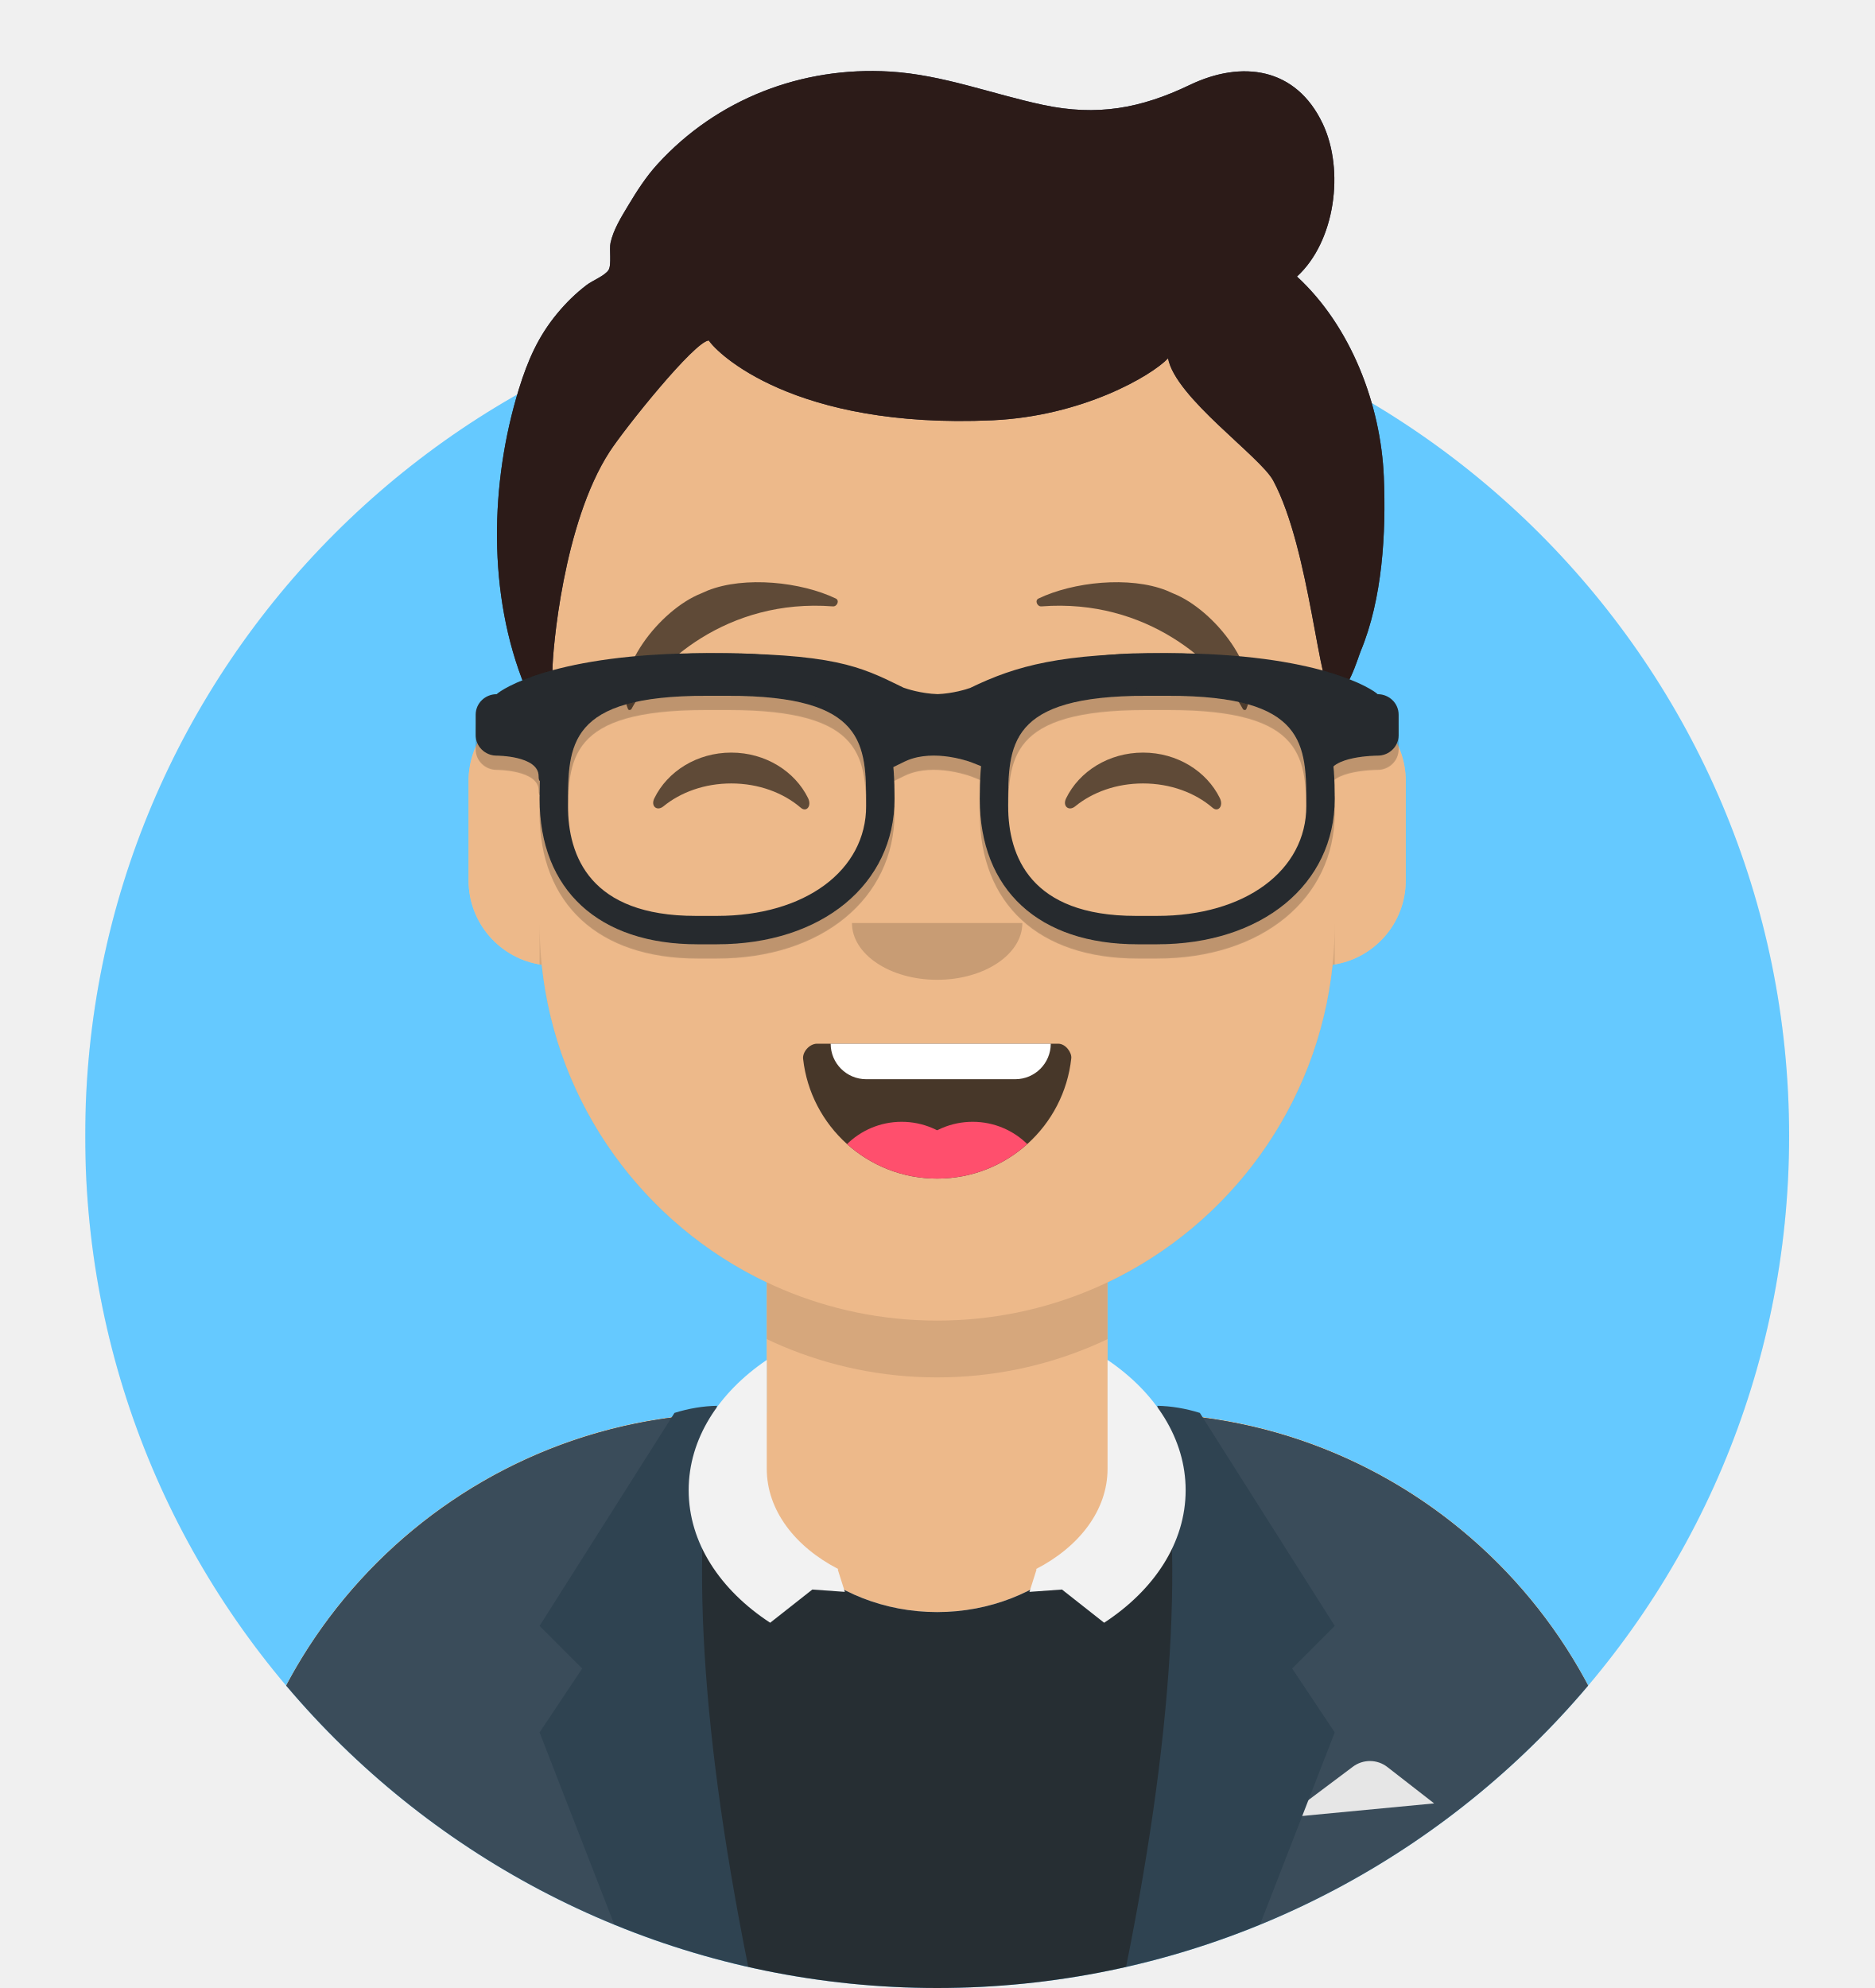
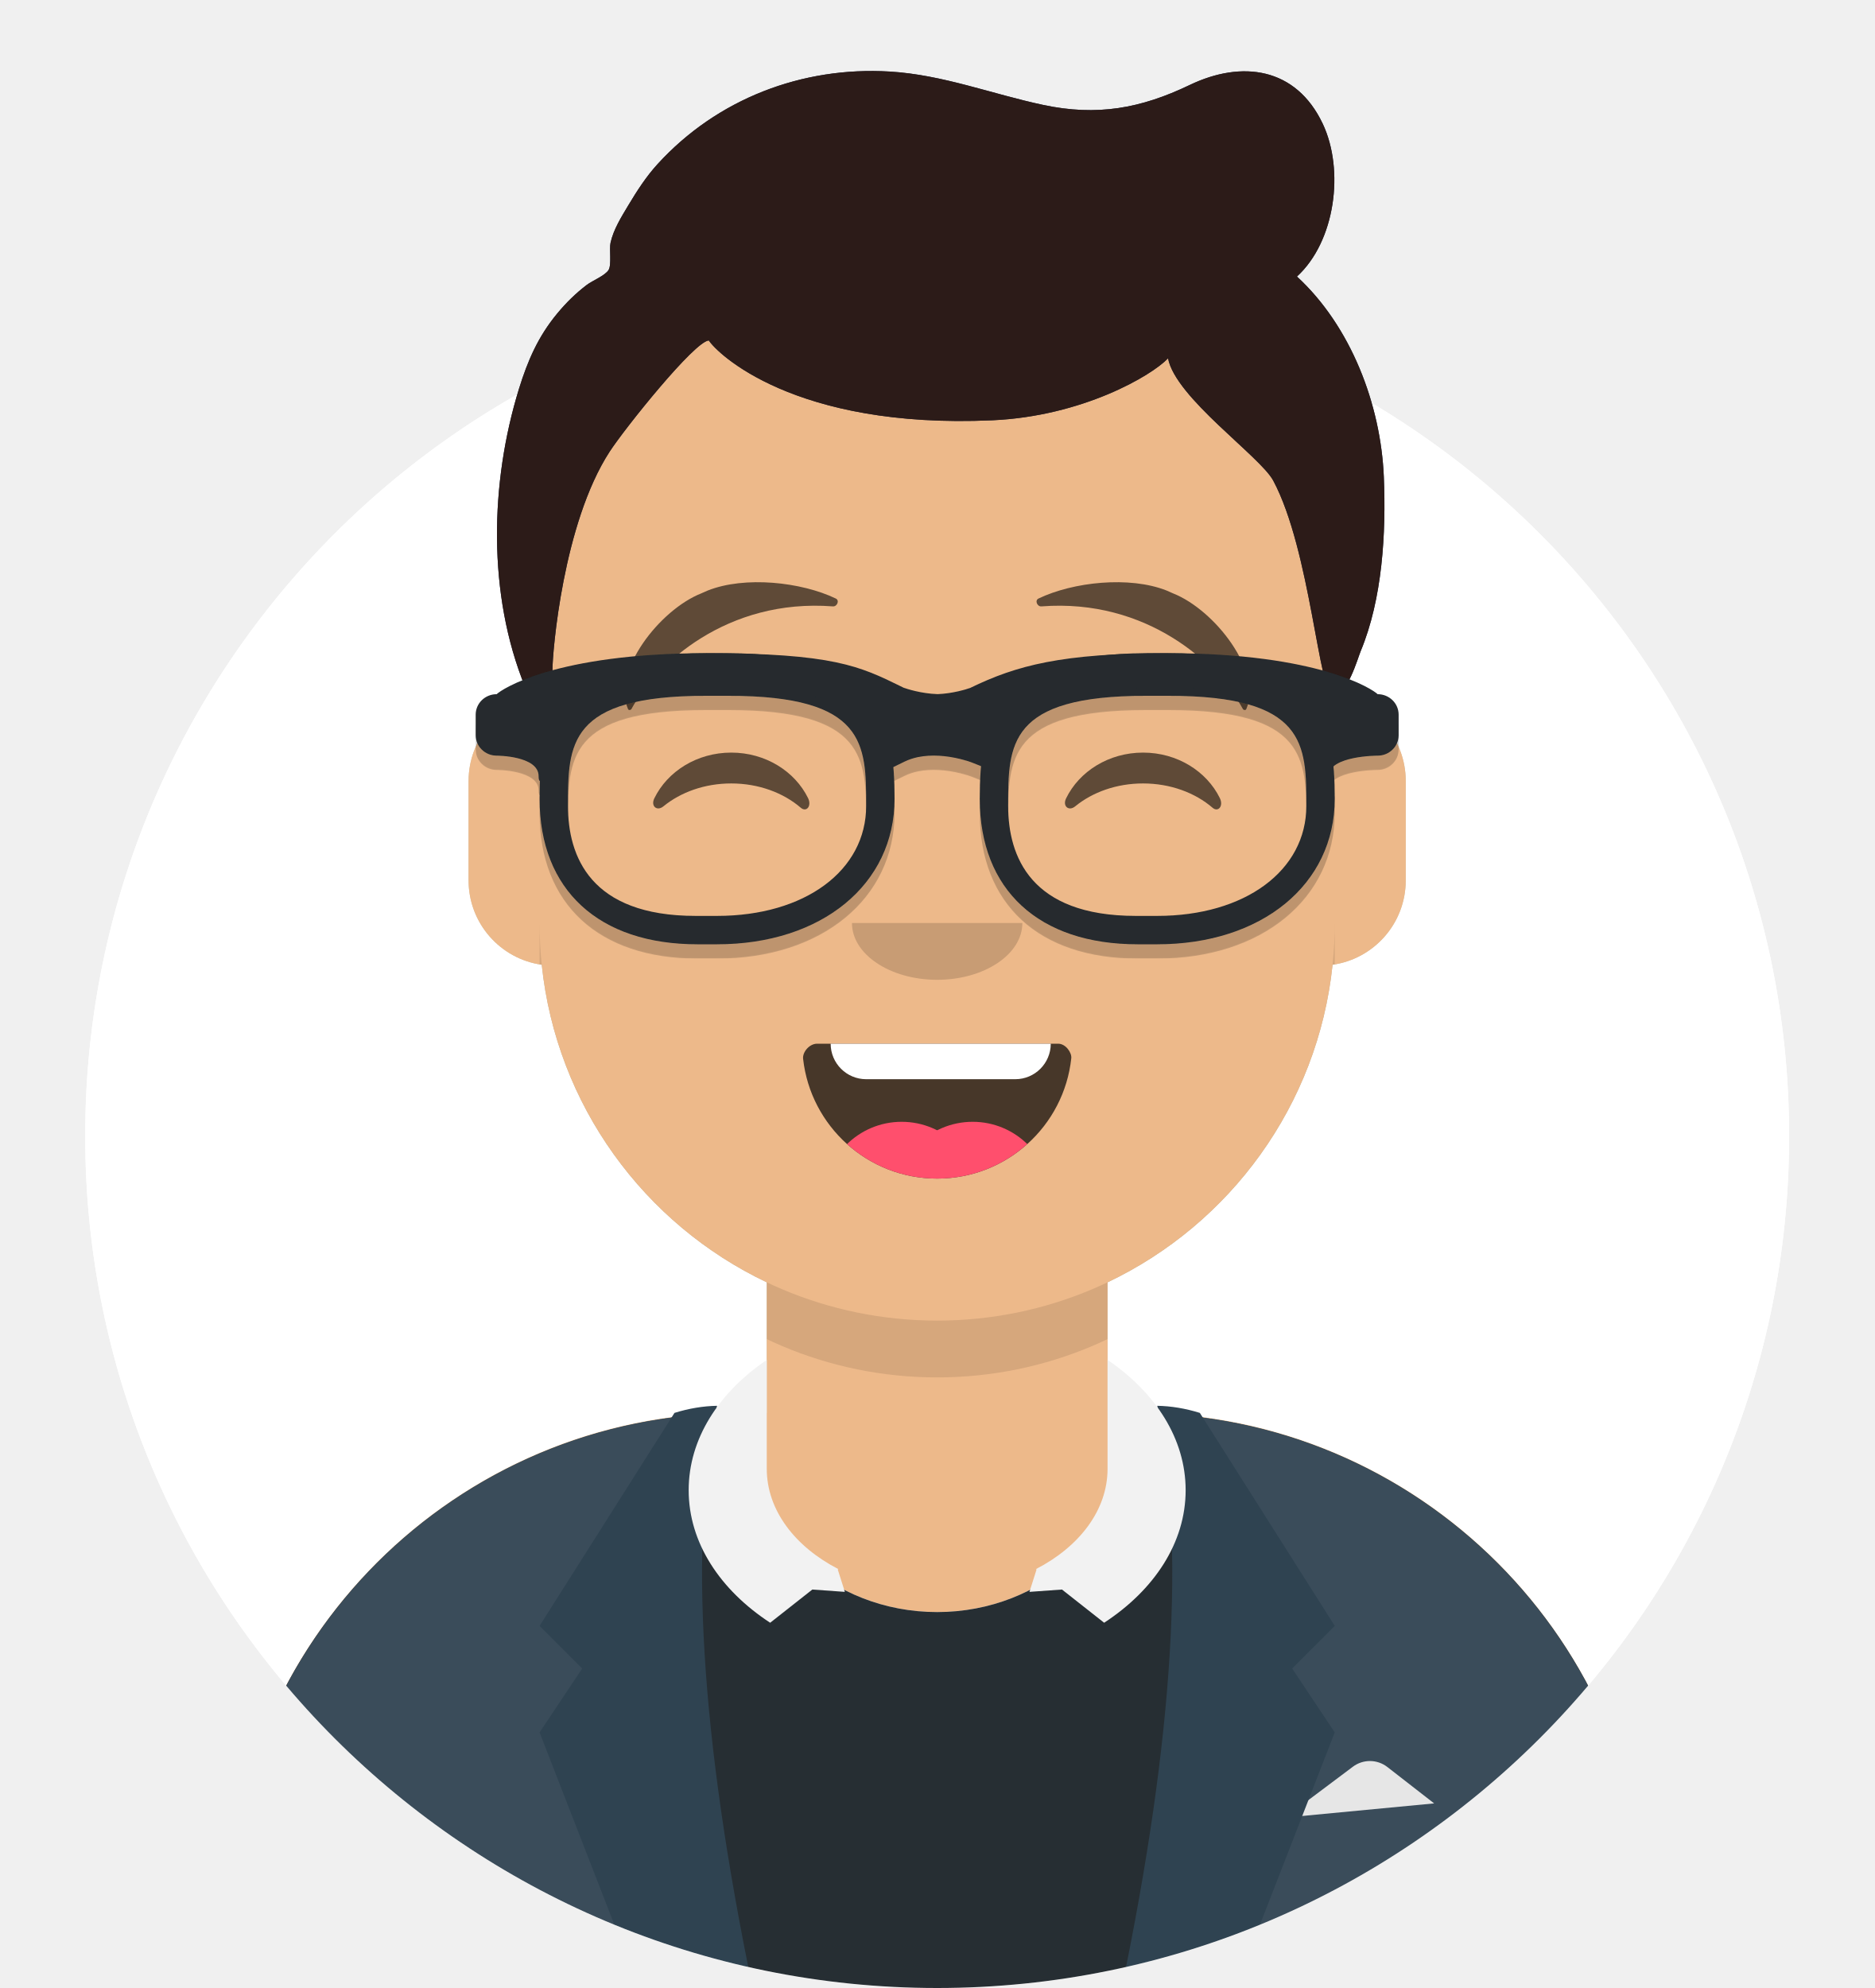
- <svg xmlns="http://www.w3.org/2000/svg" xmlns:xlink="http://www.w3.org/1999/xlink" width="264px" height="280px" viewBox="0 0 264 280" version="1.1">
-   <defs>
+ <svg xmlns="http://www.w3.org/2000/svg" xmlns:xlink="http://www.w3.org/1999/xlink" width="264px" height="280px" viewBox="0 0 264 280" version="1.1" id="svg134">
+   <defs id="defs7">
    <circle id="react-path-1" cx="120" cy="120" r="120" />
    <path d="M12,160 C12,226.274 65.726,280 132,280 C198.274,280 252,226.274 252,160 L264,160 L264,-1.42108547e-14 L-3.19744231e-14,-1.42108547e-14 L-3.19744231e-14,160 L12,160 Z" id="react-path-2" />
    <path d="M124,144.611 L124,163 L128,163 L128,163 C167.765,163 200,195.235 200,235 L200,244 L0,244 L0,235 C-4.86974701e-15,195.235 32.235,163 72,163 L72,163 L76,163 L76,144.611 C58.763,136.422 46.372,119.687 44.305,99.881 C38.48,99.058 34,94.052 34,88 L34,74 C34,68.054 38.325,63.118 44,62.166 L44,56 L44,56 C44,25.072 69.072,5.68137151e-15 100,0 L100,0 L100,0 C130.928,-5.68137151e-15 156,25.072 156,56 L156,62.166 C161.675,63.118 166,68.054 166,74 L166,88 C166,94.052 161.52,99.058 155.695,99.881 C153.628,119.687 141.237,136.422 124,144.611 Z" id="react-path-3" />
  </defs>
-   <g id="Avataaar" stroke="none" stroke-width="1" fill="none" fill-rule="evenodd">
+   <g id="g132" stroke="none" stroke-width="1" fill="none" fill-rule="evenodd">
    <g transform="translate(-825, -1100)" id="Avataaar/Circle">
-       <g transform="translate(825, 1100)">
-         <g id="Circle" stroke-width="1" fill-rule="evenodd" transform="translate(12, 40)">
+       <g transform="translate(825, 1100)" id="g129">
+         <g id="Circle" stroke-width="1" fill-rule="evenodd" transform="translate(12, 40)" style="fill:#ffffff">
          <mask id="react-mask-4" fill="white">
-             <use xlink:href="#react-path-1" />
+             <use xlink:href="#react-path-1" id="use9" />
          </mask>
-           <use id="Circle-Background" fill="#E6E6E6" xlink:href="#react-path-1" />
-           <g id="Color/Palette/Blue-01" mask="url(#react-mask-4)" fill="#65C9FF">
-             <rect id="🖍Color" x="0" y="0" width="240" height="240" />
+           <path id="Circle-Background" style="fill:#ffffff" d="M 240,120 A 120,120 0 0 1 120,240 120,120 0 0 1 0,120 120,120 0 0 1 120,0 120,120 0 0 1 240,120 Z" />
+           <g id="Color/Palette/Blue-01" mask="url(#react-mask-4)" fill="#65C9FF" style="fill:#ffffff">
+             <path id="🖍Color" d="M 0,0 H 240 V 240 H 0 Z" style="fill:#ffffff" />
          </g>
        </g>
        <mask id="react-mask-5" fill="white">
-           <use xlink:href="#react-path-2" />
+           <use xlink:href="#react-path-2" id="use16" />
        </mask>
        <g id="Mask" />
        <g id="Avataaar" stroke-width="1" fill-rule="evenodd" mask="url(#react-mask-5)">
          <g id="Body" transform="translate(32, 36)">
            <mask id="react-mask-6" fill="white">
-               <use xlink:href="#react-path-3" />
+               <use xlink:href="#react-path-3" id="use20" />
            </mask>
-             <use fill="#D0C6AC" xlink:href="#react-path-3" />
+             <use fill="#D0C6AC" xlink:href="#react-path-3" id="use23" />
            <g id="Skin/👶🏽-03-Brown" mask="url(#react-mask-6)" fill="#EDB98A">
              <g transform="translate(0, 0)" id="Color">
-                 <rect x="0" y="0" width="264" height="280" />
+                 <rect x="0" y="0" width="264" height="280" id="rect25" />
              </g>
            </g>
            <path d="M156,79 L156,102 C156,132.928 130.928,158 100,158 C69.072,158 44,132.928 44,102 L44,79 L44,94 C44,124.928 69.072,150 100,150 C130.928,150 156,124.928 156,94 L156,79 Z" id="Neck-Shadow" fill-opacity="0.1" fill="#000000" mask="url(#react-mask-6)" />
          </g>
          <g id="Clothing/Blazer-+-Sweater" transform="translate(0, 170)">
-             <defs>
+             <defs id="defs32">
              <path d="M105.192,29.052 L104,29.052 L104,29.052 C64.235,29.052 32,61.287 32,101.052 L32,110 L232,110 L232,101.052 C232,61.287 199.765,29.052 160,29.052 L160,29.052 L158.808,29.052 C158.935,30.035 159,31.036 159,32.052 C159,45.859 146.912,57.052 132,57.052 C117.088,57.052 105,45.859 105,32.052 C105,31.036 105.065,30.035 105.192,29.052 Z" id="react-path-1289" />
            </defs>
            <mask id="react-mask-1290" fill="white">
-               <use xlink:href="#react-path-1289" />
+               <use xlink:href="#react-path-1289" id="use34" />
            </mask>
            <use id="Clothes" fill="#E6E6E6" fill-rule="evenodd" xlink:href="#react-path-1289" />
            <g id="Color/Palette/Black" mask="url(#react-mask-1290)" fill-rule="evenodd" fill="#262E33">
-               <rect id="🖍Color" x="0" y="0" width="264" height="110" />
+               <rect id="rect38" x="0" y="0" width="264" height="110" />
            </g>
            <g id="Blazer" stroke-width="1" fill-rule="evenodd" transform="translate(32, 28)">
              <path d="M68.785,1.122 C30.512,2.804 1.24427139e-14,34.365 0,73.052 L0,82 L69.362,82 C65.961,69.92 64,55.709 64,40.5 C64,26.173 65.74,12.731 68.785,1.122 Z M131.638,82 L200,82 L200,73.052 C200,34.707 170.025,3.363 132.229,1.174 C135.265,12.771 137,26.194 137,40.5 C137,55.709 135.039,69.92 131.638,82 Z" id="Saco" fill="#3A4C5A" />
              <path d="M149,58 L158.556,50.833 L158.556,50.833 C159.999,49.751 161.988,49.768 163.412,50.876 L170,56 L149,58 Z" id="Pocket-hanky" fill="#E6E6E6" />
              <path d="M69,1.13686838e-13 C65,19.333 66.667,46.667 74,82 L58,82 L44,46 L50,37 L44,31 L63,1 C65.028,0.369 67.028,0.036 69,1.13686838e-13 Z" id="Wing" fill="#2F4351" />
-               <path d="M151,1.13686838e-13 C147,19.333 148.667,46.667 156,82 L140,82 L126,46 L132,37 L126,31 L145,1 C147.028,0.369 149.028,0.036 151,1.13686838e-13 Z" id="Wing" fill="#2F4351" transform="translate(141, 41) scale(-1, 1) translate(-141, -41) " />
+               <path d="M151,1.13686838e-13 C147,19.333 148.667,46.667 156,82 L140,82 L126,46 L132,37 L126,31 L145,1 C147.028,0.369 149.028,0.036 151,1.13686838e-13 Z" id="path44" fill="#2F4351" transform="translate(141, 41) scale(-1, 1) translate(-141, -41) " />
            </g>
            <path d="M156,21.539 C162.772,26.136 167,32.656 167,39.888 C167,47.289 162.572,53.945 155.52,58.556 L149.579,53.876 L145,54.208 L146,51.057 L145.922,50.996 C152.022,47.853 156,42.7 156,36.877 L156,21.539 Z M108,21.539 C101.228,26.136 97,32.656 97,39.888 C97,47.289 101.428,53.945 108.48,58.556 L114.421,53.876 L119,54.208 L118,51.057 L118.078,50.996 C111.978,47.853 108,42.7 108,36.877 L108,21.539 Z" id="Collar" fill="#F2F2F2" fill-rule="evenodd" />
          </g>
          <g id="Face" transform="translate(76, 82)" fill="#000000">
            <g id="Mouth/Smile" transform="translate(2, 52)">
-               <defs>
+               <defs id="defs50">
                <path d="M35.118,15.128 C36.176,24.62 44.226,32 54,32 C63.804,32 71.874,24.574 72.892,15.04 C72.974,14.273 72.117,13 71.043,13 C56.149,13 44.738,13 37.087,13 C36.007,13 35.012,14.178 35.118,15.128 Z" id="react-path-1397" />
              </defs>
              <mask id="react-mask-1398" fill="white">
-                 <use xlink:href="#react-path-1397" />
+                 <use xlink:href="#react-path-1397" id="use52" />
              </mask>
              <use id="Mouth" fill-opacity="0.7" fill="#000000" fill-rule="evenodd" xlink:href="#react-path-1397" />
              <rect id="Teeth" fill="#FFFFFF" fill-rule="evenodd" mask="url(#react-mask-1398)" x="39" y="2" width="31" height="16" rx="5" />
              <g id="Tongue" stroke-width="1" fill-rule="evenodd" mask="url(#react-mask-1398)" fill="#FF4F6D">
-                 <g transform="translate(38, 24)">
-                   <circle cx="11" cy="11" r="11" />
-                   <circle cx="21" cy="11" r="11" />
+                 <g transform="translate(38, 24)" id="g61">
+                   <circle cx="11" cy="11" r="11" id="circle57" />
+                   <circle cx="21" cy="11" r="11" id="circle59" />
                </g>
              </g>
            </g>
            <g id="Nose/Default" transform="translate(28, 40)" fill-opacity="0.16">
              <path d="M16,8 C16,12.418 21.373,16 28,16 L28,16 C34.627,16 40,12.418 40,8" id="Nose" />
            </g>
            <g id="Eyes/Happy-😁" transform="translate(0, 8)" fill-opacity="0.6">
              <path d="M16.16,22.447 C18.007,18.649 22.164,16 26.998,16 C31.814,16 35.959,18.63 37.815,22.407 C38.367,23.529 37.582,24.447 36.791,23.767 C34.34,21.66 30.859,20.344 26.998,20.344 C23.257,20.344 19.874,21.579 17.438,23.572 C16.547,24.3 15.62,23.558 16.16,22.447 Z" id="Squint" />
-               <path d="M74.16,22.447 C76.007,18.649 80.164,16 84.998,16 C89.814,16 93.959,18.63 95.815,22.407 C96.367,23.529 95.582,24.447 94.791,23.767 C92.34,21.66 88.859,20.344 84.998,20.344 C81.257,20.344 77.874,21.579 75.438,23.572 C74.547,24.3 73.62,23.558 74.16,22.447 Z" id="Squint" />
+               <path d="M74.16,22.447 C76.007,18.649 80.164,16 84.998,16 C89.814,16 93.959,18.63 95.815,22.407 C96.367,23.529 95.582,24.447 94.791,23.767 C92.34,21.66 88.859,20.344 84.998,20.344 C81.257,20.344 77.874,21.579 75.438,23.572 C74.547,24.3 73.62,23.558 74.16,22.447 Z" id="path68" />
            </g>
            <g id="Eyebrow/Natural/Raised-Excited-Natural" fill-opacity="0.6">
              <path d="M22.766,1.578 L23.677,1.176 C28.919,-0.905 36.865,-0.033 41.723,2.299 C42.29,2.571 41.902,3.452 41.321,3.407 C26.402,2.256 16.358,11.553 12.946,17.847 C12.845,18.034 12.539,18.055 12.464,17.881 C10.156,12.562 16.913,3.896 22.766,1.578 Z" id="Eye-Browse-Reddit" />
-               <path d="M80.766,1.578 L81.677,1.176 C86.919,-0.905 94.865,-0.033 99.723,2.299 C100.29,2.571 99.902,3.452 99.321,3.407 C84.402,2.256 74.358,11.553 70.946,17.847 C70.845,18.034 70.539,18.055 70.464,17.881 C68.156,12.562 74.913,3.896 80.766,1.578 Z" id="Eye-Browse-Reddit" transform="translate(85, 9) scale(-1, 1) translate(-85, -9) " />
+               <path d="M80.766,1.578 L81.677,1.176 C86.919,-0.905 94.865,-0.033 99.723,2.299 C100.29,2.571 99.902,3.452 99.321,3.407 C84.402,2.256 74.358,11.553 70.946,17.847 C70.845,18.034 70.539,18.055 70.464,17.881 C68.156,12.562 74.913,3.896 80.766,1.578 Z" id="path72" transform="translate(85, 9) scale(-1, 1) translate(-85, -9) " />
            </g>
          </g>
          <g id="Top" stroke-width="1" fill-rule="evenodd">
-             <defs>
+             <defs id="defs89">
              <rect id="react-path-1125" x="0" y="0" width="264" height="280" />
              <path d="M183.68,38.949 C189.086,33.999 190.387,23.962 187.318,17.449 C183.549,9.454 175.901,8.452 168.572,11.969 C161.664,15.284 155.515,16.388 147.95,14.782 C140.692,13.241 133.806,10.523 126.303,10.076 C113.978,9.343 102.003,13.915 93.603,23.129 C92,24.887 90.709,26.897 89.488,28.934 C88.512,30.564 87.411,32.313 86.995,34.192 C86.797,35.086 87.165,37.29 86.72,38.022 C86.239,38.812 84.424,39.537 83.651,40.124 C82.084,41.313 80.727,42.654 79.471,44.171 C76.805,47.393 75.338,50.758 74.103,54.743 C70.001,67.988 69.653,83.741 74.957,96.747 C75.664,98.481 77.855,102.099 79.143,98.385 C79.398,97.651 78.809,95.191 78.81,94.45 C78.815,91.73 80.316,73.721 86.857,63.633 C88.986,60.349 98.83,48.052 100.841,47.954 C101.906,49.646 112.721,60.462 140.783,59.195 C153.445,58.623 163.183,52.934 165.521,50.468 C166.549,56.001 178.513,64.284 180.336,67.692 C185.603,77.538 186.771,97.996 188.781,97.957 C190.791,97.919 192.234,92.72 192.648,91.727 C195.72,84.352 196.243,75.095 195.915,67.168 C195.488,56.966 191.277,45.942 183.68,38.949 Z" id="react-path-1124" />
              <filter x="-0.8%" y="-2.0%" width="101.5%" height="108.0%" filterUnits="objectBoundingBox" id="react-filter-1121">
-                 <feOffset dx="0" dy="2" in="SourceAlpha" result="shadowOffsetOuter1" />
-                 <feColorMatrix values="0 0 0 0 0   0 0 0 0 0   0 0 0 0 0  0 0 0 0.16 0" type="matrix" in="shadowOffsetOuter1" result="shadowMatrixOuter1" />
-                 <feMerge>
-                   <feMergeNode in="shadowMatrixOuter1" />
-                   <feMergeNode in="SourceGraphic" />
+                 <feOffset dx="0" dy="2" in="SourceAlpha" result="shadowOffsetOuter1" id="feOffset78" />
+                 <feColorMatrix values="0 0 0 0 0   0 0 0 0 0   0 0 0 0 0  0 0 0 0.16 0" type="matrix" in="shadowOffsetOuter1" result="shadowMatrixOuter1" id="feColorMatrix80" />
+                 <feMerge id="feMerge86">
+                   <feMergeNode in="shadowMatrixOuter1" id="feMergeNode82" />
+                   <feMergeNode in="SourceGraphic" id="feMergeNode84" />
                </feMerge>
              </filter>
            </defs>
            <mask id="react-mask-1123" fill="white">
-               <use xlink:href="#react-path-1125" />
+               <use xlink:href="#react-path-1125" id="use91" />
            </mask>
-             <g id="Mask" />
+             <g id="g94" />
            <g id="Top/Short-Hair/Short-Waved" mask="url(#react-mask-1123)">
-               <g transform="translate(-1, 0)">
+               <g transform="translate(-1, 0)" id="g124">
                <mask id="react-mask-1122" fill="white">
-                   <use xlink:href="#react-path-1124" />
+                   <use xlink:href="#react-path-1124" id="use96" />
                </mask>
                <use id="Short-Hair" stroke="none" fill="#28354B" fill-rule="evenodd" xlink:href="#react-path-1124" />
-                 <g id="Skin/👶🏽-03-Brown" mask="url(#react-mask-1122)" fill="#2C1B18">
-                   <g transform="translate(0, 0) " id="Color">
-                     <rect x="0" y="0" width="264" height="280" />
+                 <g id="g104" mask="url(#react-mask-1122)" fill="#2C1B18">
+                   <g transform="translate(0, 0) " id="g102">
+                     <rect x="0" y="0" width="264" height="280" id="rect100" />
                  </g>
                </g>
                <g id="Top/_Resources/Prescription-02" fill="none" transform="translate(62, 85)" stroke-width="1">
-                   <defs>
-                     <filter x="-0.8%" y="-2.4%" width="101.5%" height="109.8%" filterUnits="objectBoundingBox" id="react-filter-1183">
-                       <feOffset dx="0" dy="2" in="SourceAlpha" result="shadowOffsetOuter1" />
-                       <feColorMatrix values="0 0 0 0 0   0 0 0 0 0   0 0 0 0 0  0 0 0 0.2 0" type="matrix" in="shadowOffsetOuter1" result="shadowMatrixOuter1" />
-                       <feMerge>
-                         <feMergeNode in="shadowMatrixOuter1" />
-                         <feMergeNode in="SourceGraphic" />
+                   <defs id="defs117">
+                     <filter x="0" y="0" width="1" height="1.049" filterUnits="objectBoundingBox" id="react-filter-1183">
+                       <feOffset dx="0" dy="2" in="SourceAlpha" result="shadowOffsetOuter1" id="feOffset106" />
+                       <feColorMatrix values="0 0 0 0 0   0 0 0 0 0   0 0 0 0 0  0 0 0 0.2 0" type="matrix" in="shadowOffsetOuter1" result="shadowMatrixOuter1" id="feColorMatrix108" />
+                       <feMerge id="feMerge114">
+                         <feMergeNode in="shadowMatrixOuter1" id="feMergeNode110" />
+                         <feMergeNode in="SourceGraphic" id="feMergeNode112" />
                      </feMerge>
                    </filter>
                  </defs>
                  <g id="Wayfarers" filter="url(#react-filter-1183)" transform="translate(6, 7)" fill="#252C2F">
                    <path d="M34,41 L31.242,41 C17.315,41 9,33.336 9,20.5 C9,10.127 10.817,0 32.53,0 L35.47,0 C57.183,0 59,10.127 59,20.5 C59,32.569 48.721,41 34,41 Z M32.385,6 C13,6 13,12.841 13,21.502 C13,28.572 16.116,37 30.971,37 L34,37 C46.365,37 55,30.627 55,21.502 C55,12.841 55,6 35.615,6 L32.385,6 Z" id="Left" fill-rule="nonzero" />
                    <path d="M96,41 L93.242,41 C79.315,41 71,33.336 71,20.5 C71,10.127 72.817,0 94.53,0 L97.47,0 C119.183,0 121,10.127 121,20.5 C121,32.569 110.721,41 96,41 Z M94.385,6 C75,6 75,12.841 75,21.502 C75,28.572 78.119,37 92.971,37 L96,37 C108.365,37 117,30.627 117,21.502 C117,12.841 117,6 97.615,6 L94.385,6 Z" id="Right" fill-rule="nonzero" />
                    <path d="M2.955,5.772 C3.646,5.096 11.21,0 32.5,0 C50.351,0 54.13,1.853 59.85,4.652 L60.269,4.859 C60.667,4.999 62.7,5.69 65.079,5.766 C67.246,5.673 69.1,5.085 69.642,4.897 C76.17,1.722 82.561,0 97.5,0 C118.79,0 126.354,5.096 127.045,5.772 C128.679,5.772 130,7.062 130,8.657 L130,11.543 C130,13.139 128.679,14.429 127.045,14.429 C127.045,14.429 120.144,14.429 120.144,17.315 C120.144,20.2 118.182,13.139 118.182,11.543 L118.182,8.732 C114.579,7.353 108.128,4.786 97.5,4.786 C85.658,4.786 79.761,6.886 74.702,8.971 L74.759,9.108 L74.756,11.094 L72.539,16.444 L69.8,15.361 C69.556,15.264 69.028,15.09 68.296,14.91 C66.256,14.407 64.159,14.254 62.304,14.634 C61.624,14.774 60.992,14.984 60.413,15.267 L57.77,16.558 L55.127,11.396 L55.244,9.102 L55.325,8.907 C50.962,6.874 46.939,4.786 32.5,4.786 C21.872,4.786 15.422,7.352 11.818,8.731 L11.818,11.543 C11.818,13.139 8.864,20.2 8.864,17.315 C8.864,14.429 2.955,14.429 2.955,14.429 C1.324,14.429 0,13.139 0,11.543 L0,8.657 C0,7.062 1.324,5.772 2.955,5.772 Z" id="Stuff" fill-rule="nonzero" />
                  </g>
                </g>
              </g>
            </g>
          </g>
        </g>
      </g>
    </g>
  </g>
</svg>
